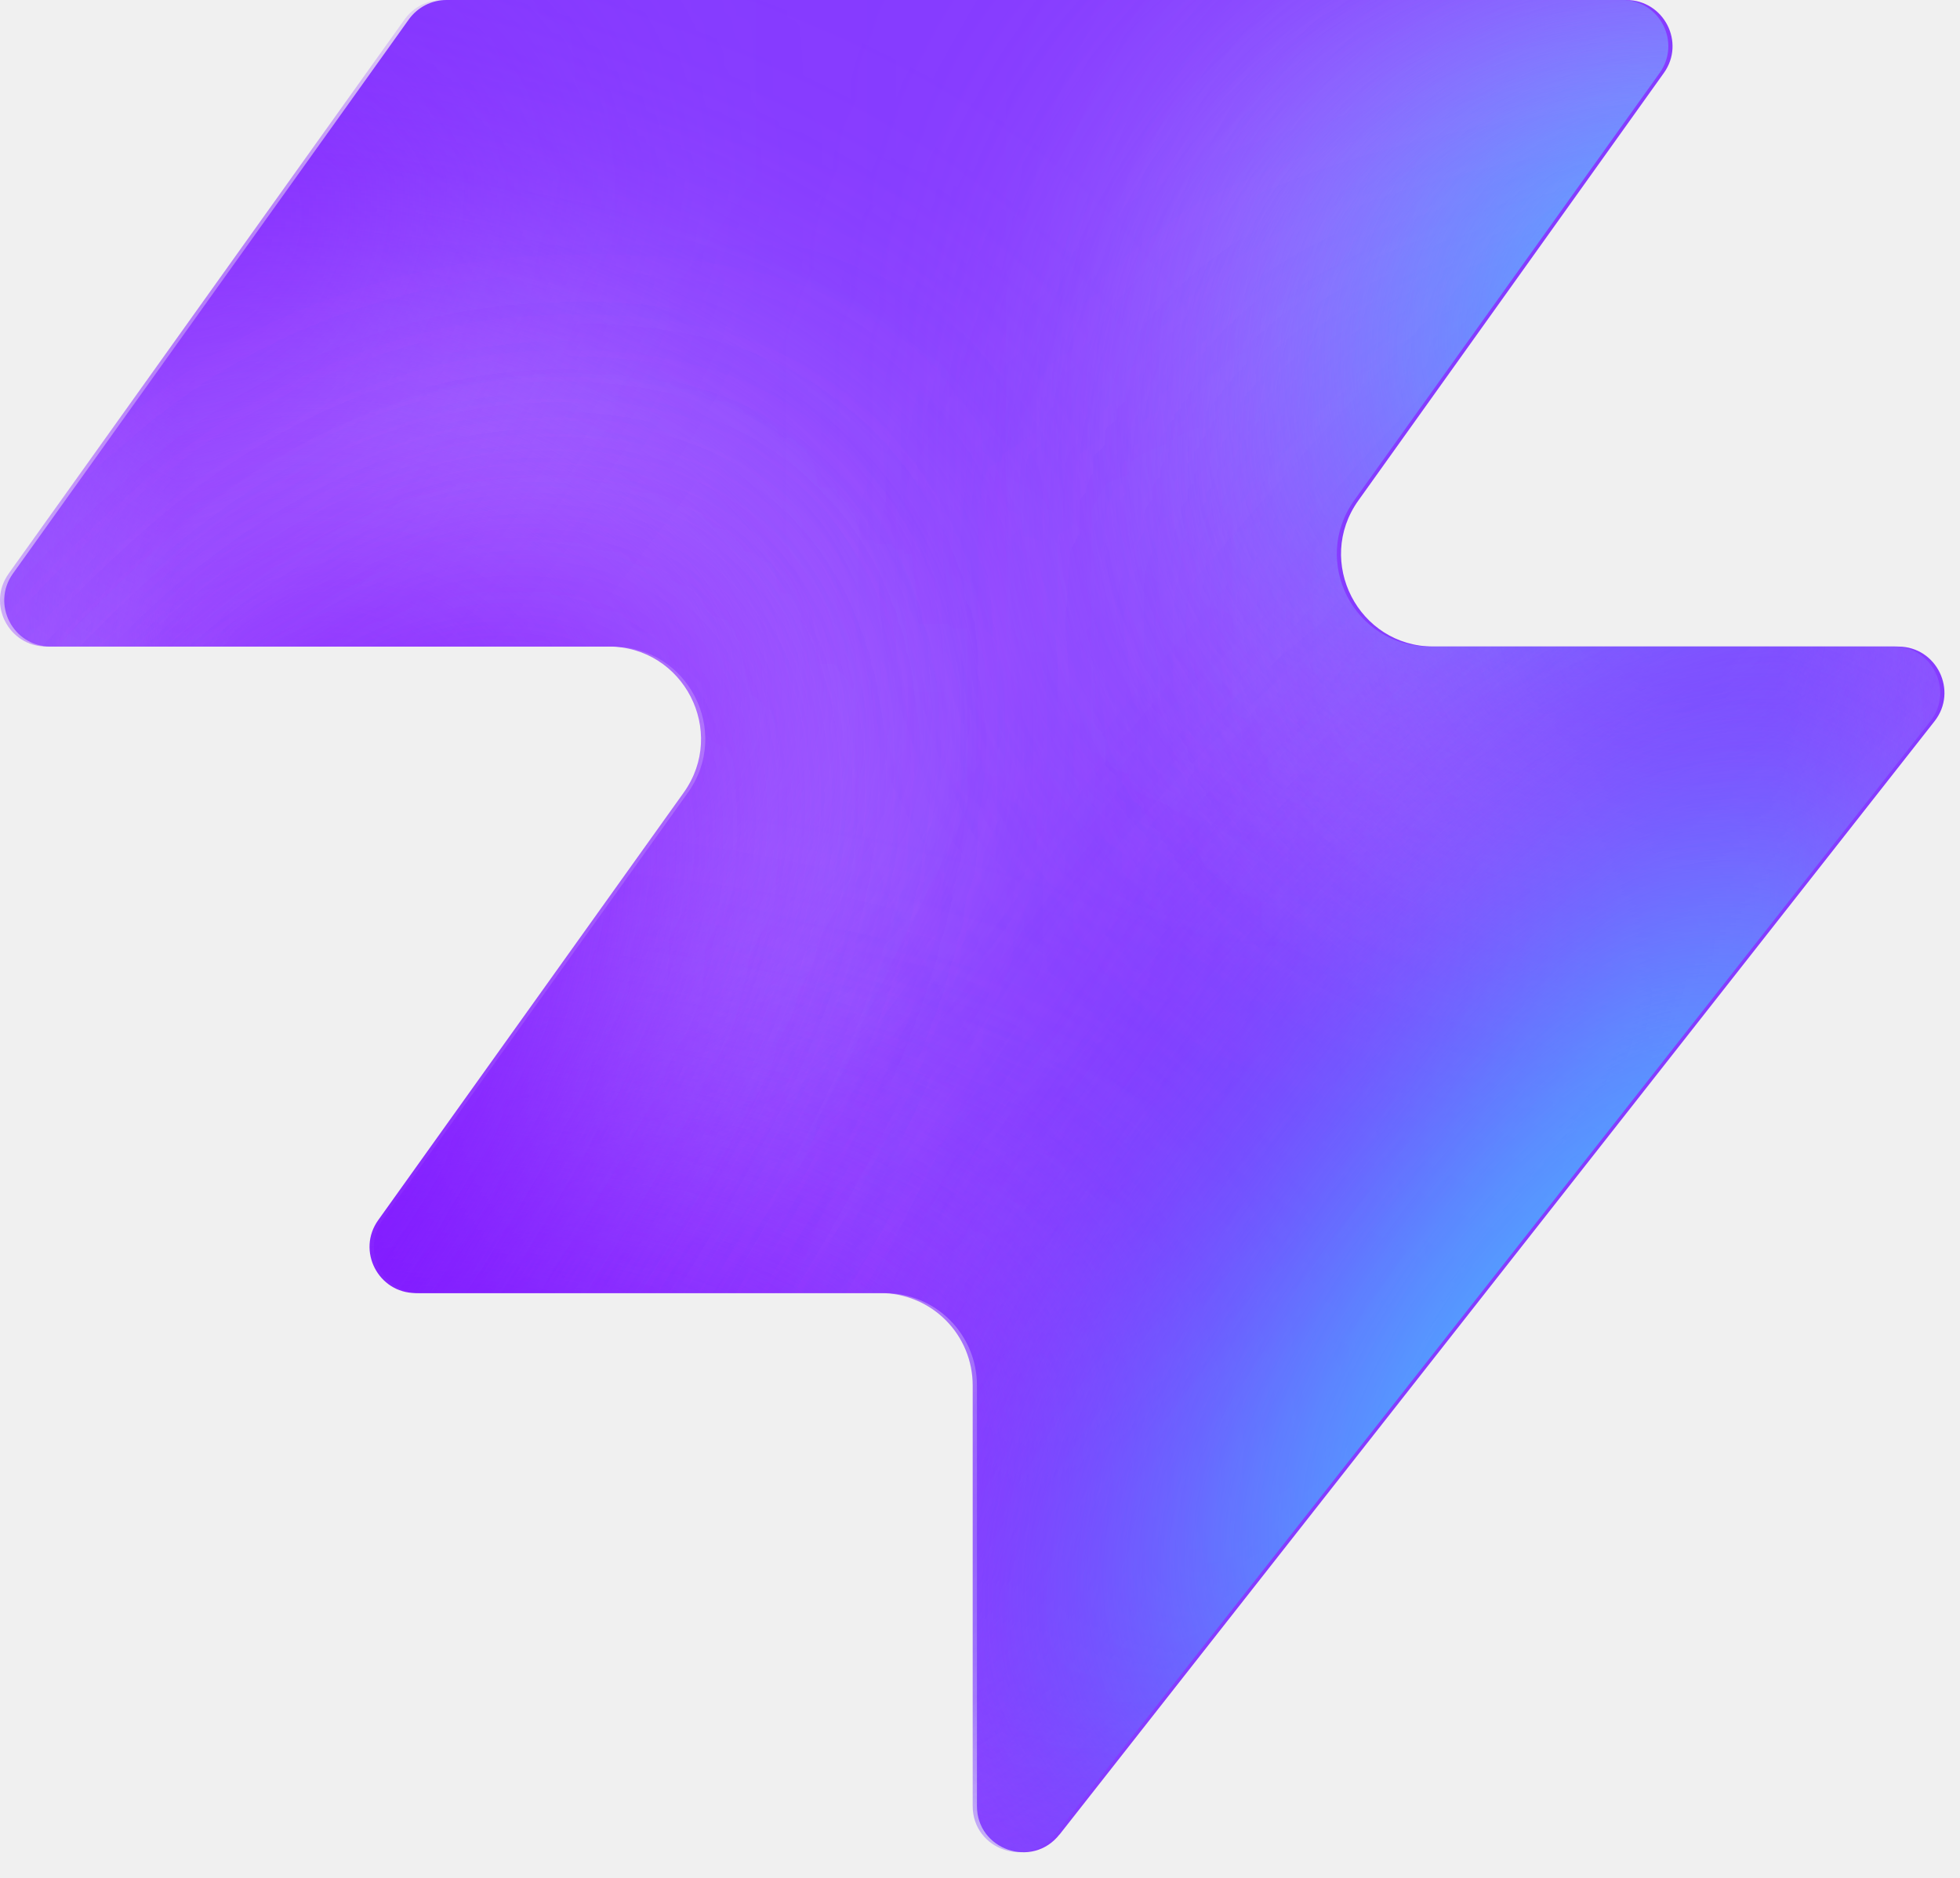
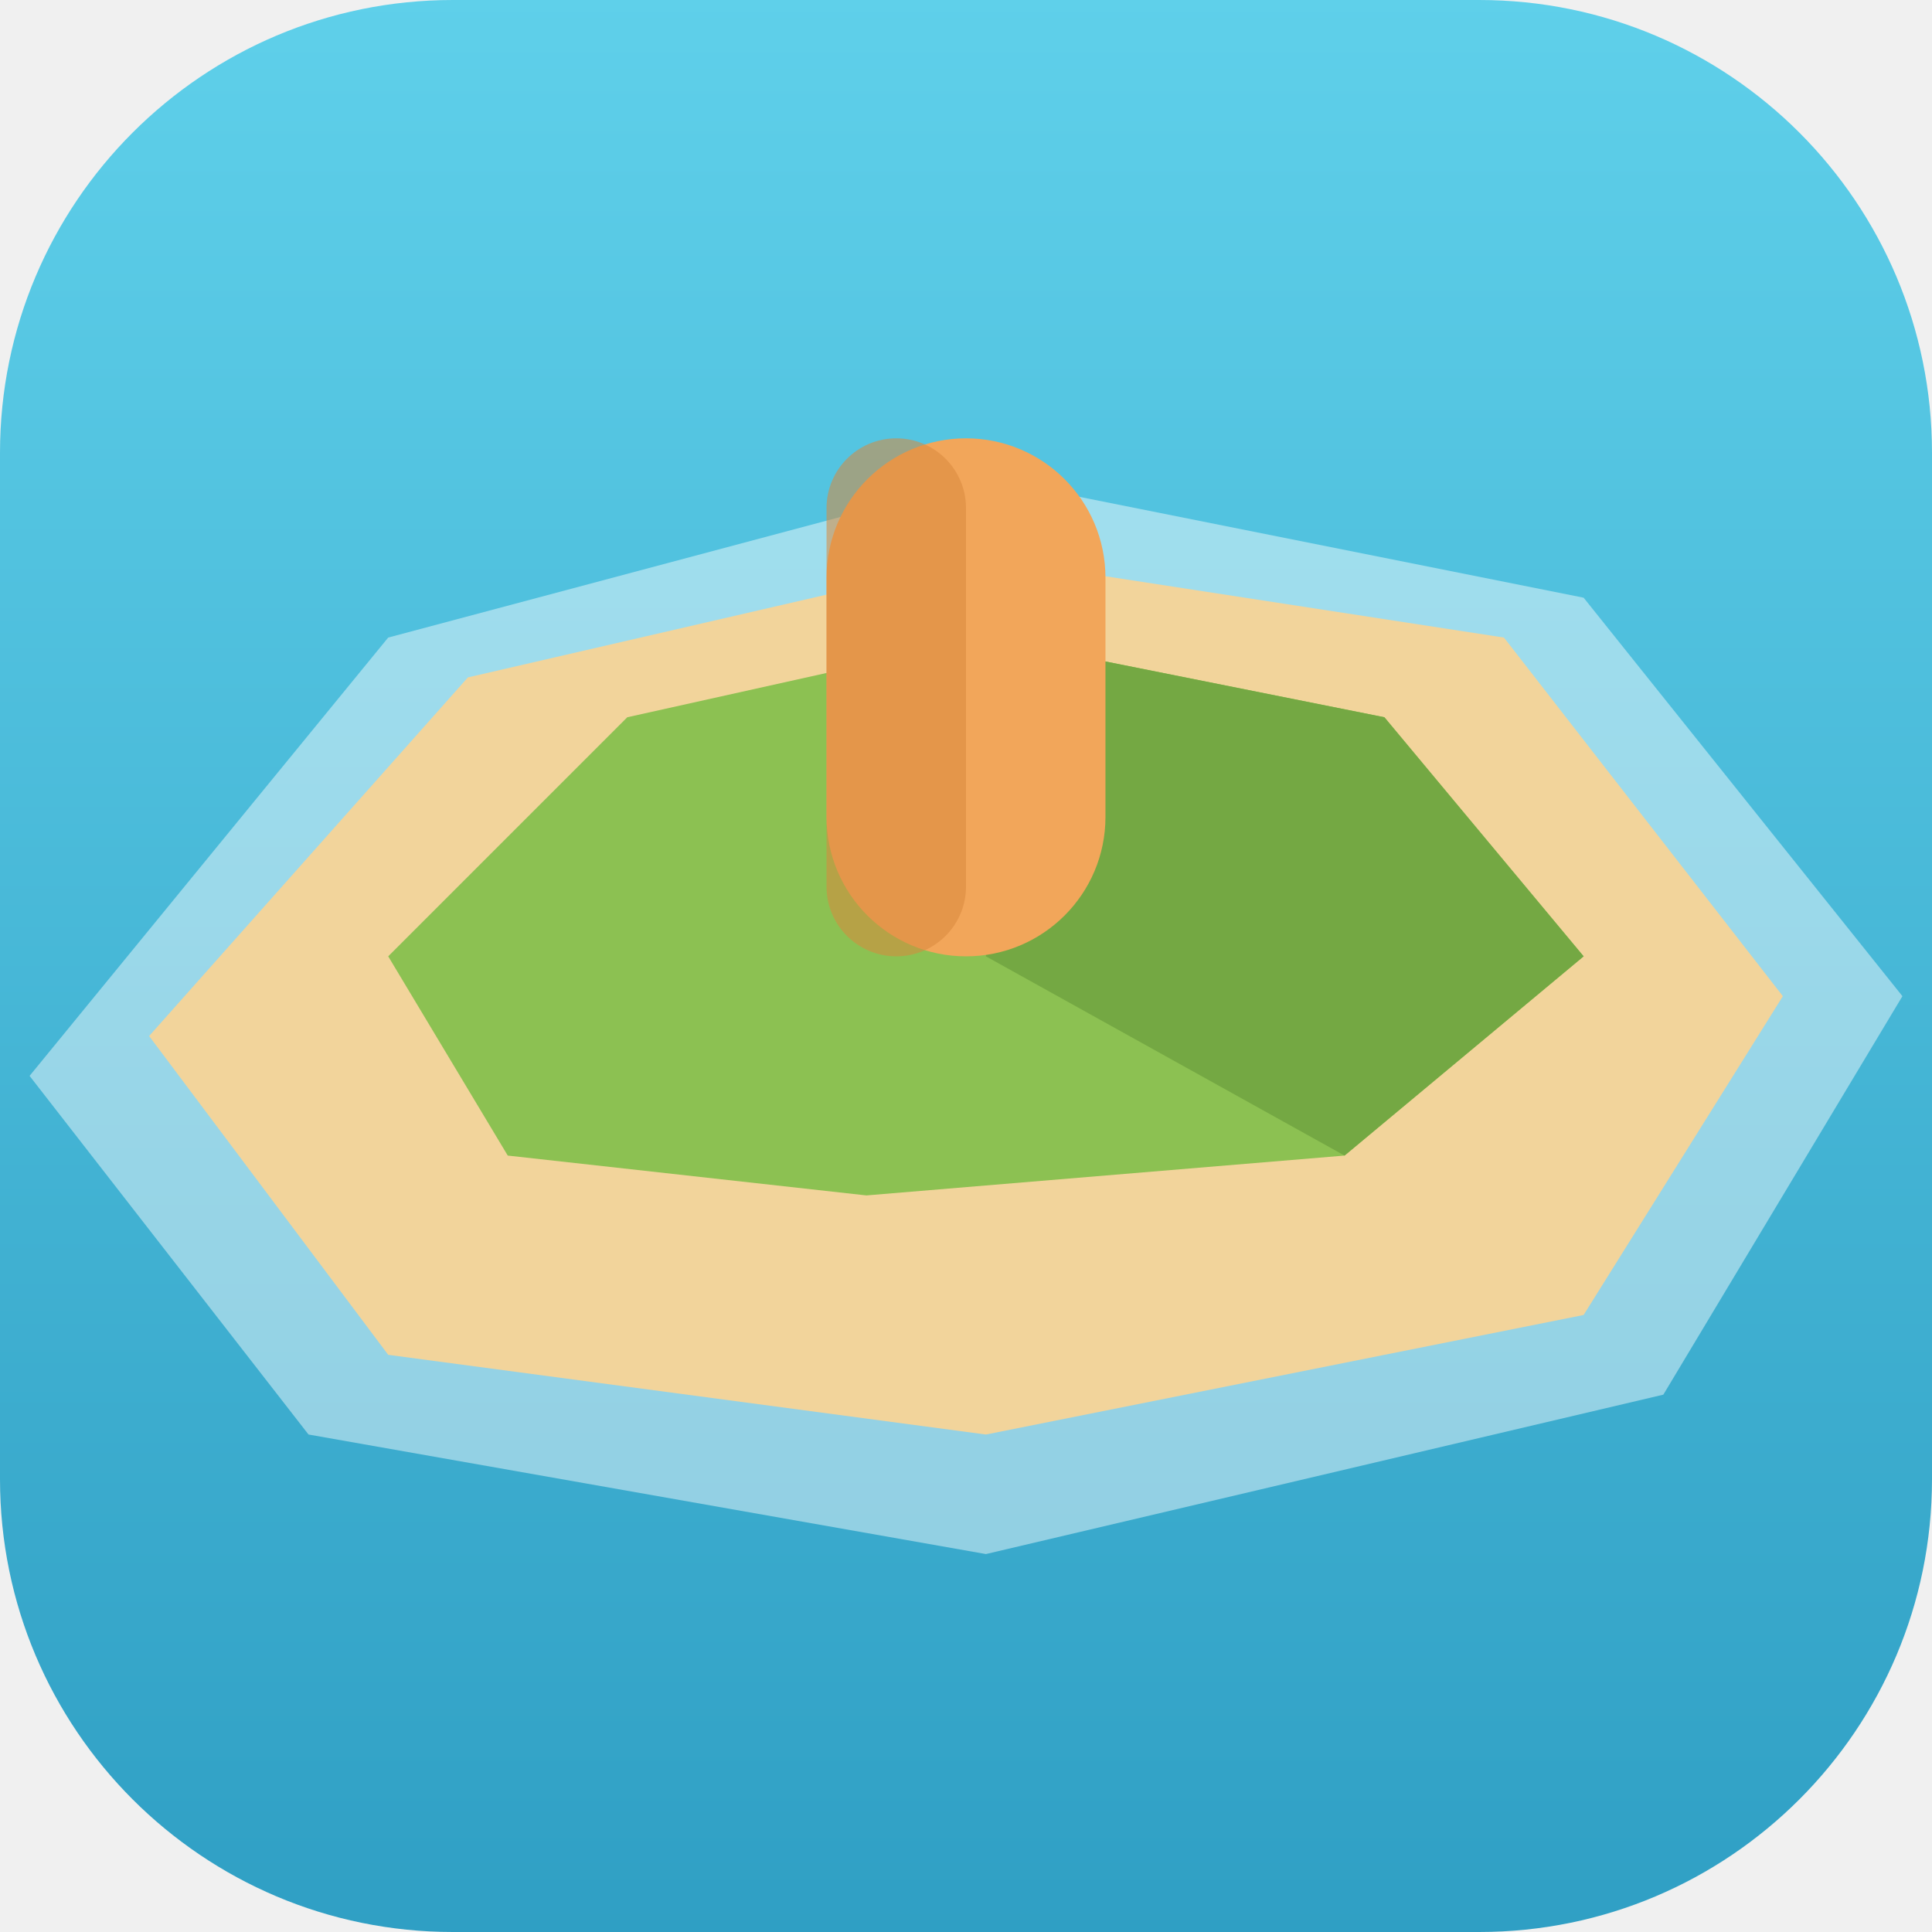
- <svg xmlns="http://www.w3.org/2000/svg" width="48" height="46" fill="none" viewBox="0 0 48 46">
-   <path fill="#863bff" d="M25.946 44.938c-.664.845-2.021.375-2.021-.698V33.937a2.26 2.26 0 0 0-2.262-2.262H10.287c-.92 0-1.456-1.04-.92-1.788l7.48-10.471c1.07-1.497 0-3.578-1.842-3.578H1.237c-.92 0-1.456-1.04-.92-1.788L10.013.474c.214-.297.556-.474.92-.474h28.894c.92 0 1.456 1.04.92 1.788l-7.48 10.471c-1.07 1.498 0 3.579 1.842 3.579h11.377c.943 0 1.473 1.088.89 1.83L25.947 44.94z" style="fill:#863bff;fill:color(display-p3 .525 .23 1);fill-opacity:1" />
-   <mask id="a" width="48" height="46" x="0" y="0" maskUnits="userSpaceOnUse" style="mask-type:alpha">
-     <path fill="#000" d="M25.842 44.938c-.664.844-2.021.375-2.021-.698V33.937a2.26 2.26 0 0 0-2.262-2.262H10.183c-.92 0-1.456-1.04-.92-1.788l7.48-10.471c1.07-1.498 0-3.579-1.842-3.579H1.133c-.92 0-1.456-1.04-.92-1.787L9.91.473c.214-.297.556-.474.92-.474h28.894c.92 0 1.456 1.04.92 1.788l-7.48 10.471c-1.07 1.498 0 3.578 1.842 3.578h11.377c.943 0 1.473 1.088.89 1.832L25.843 44.94z" style="fill:#000;fill-opacity:1" />
-   </mask>
-   <g mask="url(#a)">
-     <g filter="url(#b)">
-       <ellipse cx="5.508" cy="14.704" fill="#ede6ff" rx="5.508" ry="14.704" style="fill:#ede6ff;fill:color(display-p3 .927 .903 1);fill-opacity:1" transform="matrix(.00324 1 1 -.00324 -4.47 31.516)" />
-     </g>
-     <g filter="url(#c)">
-       <ellipse cx="10.399" cy="29.851" fill="#ede6ff" rx="10.399" ry="29.851" style="fill:#ede6ff;fill:color(display-p3 .927 .903 1);fill-opacity:1" transform="matrix(.00324 1 1 -.00324 -39.328 7.883)" />
-     </g>
-     <g filter="url(#d)">
-       <ellipse cx="5.508" cy="30.487" fill="#7e14ff" rx="5.508" ry="30.487" style="fill:#7e14ff;fill:color(display-p3 .492 .077 1);fill-opacity:1" transform="rotate(89.814 -25.913 -14.639)scale(1 -1)" />
-     </g>
-     <g filter="url(#e)">
-       <ellipse cx="5.508" cy="30.599" fill="#7e14ff" rx="5.508" ry="30.599" style="fill:#7e14ff;fill:color(display-p3 .492 .077 1);fill-opacity:1" transform="rotate(89.814 -32.644 -3.334)scale(1 -1)" />
-     </g>
-     <g filter="url(#f)">
-       <ellipse cx="5.508" cy="30.599" fill="#7e14ff" rx="5.508" ry="30.599" style="fill:#7e14ff;fill:color(display-p3 .492 .077 1);fill-opacity:1" transform="matrix(.00324 1 1 -.00324 -34.34 30.47)" />
-     </g>
-     <g filter="url(#g)">
-       <ellipse cx="14.072" cy="22.078" fill="#ede6ff" rx="14.072" ry="22.078" style="fill:#ede6ff;fill:color(display-p3 .927 .903 1);fill-opacity:1" transform="rotate(93.35 24.506 48.493)scale(-1 1)" />
-     </g>
-     <g filter="url(#h)">
-       <ellipse cx="3.47" cy="21.501" fill="#7e14ff" rx="3.47" ry="21.501" style="fill:#7e14ff;fill:color(display-p3 .492 .077 1);fill-opacity:1" transform="rotate(89.009 28.708 47.59)scale(-1 1)" />
-     </g>
-     <g filter="url(#i)">
-       <ellipse cx="3.47" cy="21.501" fill="#7e14ff" rx="3.47" ry="21.501" style="fill:#7e14ff;fill:color(display-p3 .492 .077 1);fill-opacity:1" transform="rotate(89.009 28.708 47.59)scale(-1 1)" />
-     </g>
-     <g filter="url(#j)">
-       <ellipse cx=".387" cy="8.972" fill="#7e14ff" rx="4.407" ry="29.108" style="fill:#7e14ff;fill:color(display-p3 .492 .077 1);fill-opacity:1" transform="rotate(39.51 .387 8.972)" />
-     </g>
-     <g filter="url(#k)">
-       <ellipse cx="47.523" cy="-6.092" fill="#7e14ff" rx="4.407" ry="29.108" style="fill:#7e14ff;fill:color(display-p3 .492 .077 1);fill-opacity:1" transform="rotate(37.892 47.523 -6.092)" />
-     </g>
-     <g filter="url(#l)">
-       <ellipse cx="41.412" cy="6.333" fill="#47bfff" rx="5.971" ry="9.665" style="fill:#47bfff;fill:color(display-p3 .28 .748 1);fill-opacity:1" transform="rotate(37.892 41.412 6.333)" />
-     </g>
-     <g filter="url(#m)">
-       <ellipse cx="-1.879" cy="38.332" fill="#7e14ff" rx="4.407" ry="29.108" style="fill:#7e14ff;fill:color(display-p3 .492 .077 1);fill-opacity:1" transform="rotate(37.892 -1.88 38.332)" />
-     </g>
-     <g filter="url(#n)">
-       <ellipse cx="-1.879" cy="38.332" fill="#7e14ff" rx="4.407" ry="29.108" style="fill:#7e14ff;fill:color(display-p3 .492 .077 1);fill-opacity:1" transform="rotate(37.892 -1.88 38.332)" />
-     </g>
-     <g filter="url(#o)">
-       <ellipse cx="35.651" cy="29.907" fill="#7e14ff" rx="4.407" ry="29.108" style="fill:#7e14ff;fill:color(display-p3 .492 .077 1);fill-opacity:1" transform="rotate(37.892 35.651 29.907)" />
-     </g>
-     <g filter="url(#p)">
-       <ellipse cx="38.418" cy="32.4" fill="#47bfff" rx="5.971" ry="15.297" style="fill:#47bfff;fill:color(display-p3 .28 .748 1);fill-opacity:1" transform="rotate(37.892 38.418 32.4)" />
-     </g>
+ <svg xmlns="http://www.w3.org/2000/svg" viewBox="0 0 64 64">
+   <defs>
+     <linearGradient id="sea" x1="0" y1="0" x2="0" y2="1">
+       <stop offset="0" stop-color="#5fd0ea" />
+       <stop offset="1" stop-color="#2f9fc4" />
+     </linearGradient>
+   </defs>
+   <rect width="64" height="64" rx="15" fill="url(#sea)" />
+   <g transform="translate(32 33) scale(1.32) translate(-32.5 -36)">
+     <path d="M9 38 18 27 33 23 48 26 56 36 50 46 33 50 16 47Z" fill="#fff" opacity=".45" />
+     <path d="M12 37 20 28 33 25 46 27 53 36 48 44 33 47 18 45Z" fill="#f2d49b" />
+     <path d="M18 35 24 29 33 27 43 29 48 35 42 40 30 41 21 40Z" fill="#8cc152" />
+     <path d="M33 27 43 29 48 35 42 40 33 35Z" fill="#74a843" />
+     <rect x="29" y="22" width="7" height="13" rx="3.5" fill="#f2a65a" />
+     <rect x="29" y="22" width="3.5" height="13" rx="1.75" fill="#d9883d" opacity=".55" />
  </g>
-   <defs>
-     <filter id="b" width="60.045" height="41.654" x="-19.77" y="16.149" color-interpolation-filters="sRGB" filterUnits="userSpaceOnUse">
-       <feFlood flood-opacity="0" result="BackgroundImageFix" />
-       <feBlend in="SourceGraphic" in2="BackgroundImageFix" result="shape" />
-       <feGaussianBlur result="effect1_foregroundBlur_2002_17158" stdDeviation="7.659" />
-     </filter>
-     <filter id="c" width="90.34" height="51.437" x="-54.613" y="-7.533" color-interpolation-filters="sRGB" filterUnits="userSpaceOnUse">
-       <feFlood flood-opacity="0" result="BackgroundImageFix" />
-       <feBlend in="SourceGraphic" in2="BackgroundImageFix" result="shape" />
-       <feGaussianBlur result="effect1_foregroundBlur_2002_17158" stdDeviation="7.659" />
-     </filter>
-     <filter id="d" width="79.355" height="29.4" x="-49.64" y="2.03" color-interpolation-filters="sRGB" filterUnits="userSpaceOnUse">
-       <feFlood flood-opacity="0" result="BackgroundImageFix" />
-       <feBlend in="SourceGraphic" in2="BackgroundImageFix" result="shape" />
-       <feGaussianBlur result="effect1_foregroundBlur_2002_17158" stdDeviation="4.596" />
-     </filter>
-     <filter id="e" width="79.579" height="29.4" x="-45.045" y="20.029" color-interpolation-filters="sRGB" filterUnits="userSpaceOnUse">
-       <feFlood flood-opacity="0" result="BackgroundImageFix" />
-       <feBlend in="SourceGraphic" in2="BackgroundImageFix" result="shape" />
-       <feGaussianBlur result="effect1_foregroundBlur_2002_17158" stdDeviation="4.596" />
-     </filter>
-     <filter id="f" width="79.579" height="29.4" x="-43.513" y="21.178" color-interpolation-filters="sRGB" filterUnits="userSpaceOnUse">
-       <feFlood flood-opacity="0" result="BackgroundImageFix" />
-       <feBlend in="SourceGraphic" in2="BackgroundImageFix" result="shape" />
-       <feGaussianBlur result="effect1_foregroundBlur_2002_17158" stdDeviation="4.596" />
-     </filter>
-     <filter id="g" width="74.749" height="58.852" x="15.756" y="-17.901" color-interpolation-filters="sRGB" filterUnits="userSpaceOnUse">
-       <feFlood flood-opacity="0" result="BackgroundImageFix" />
-       <feBlend in="SourceGraphic" in2="BackgroundImageFix" result="shape" />
-       <feGaussianBlur result="effect1_foregroundBlur_2002_17158" stdDeviation="7.659" />
-     </filter>
-     <filter id="h" width="61.377" height="25.362" x="23.548" y="2.284" color-interpolation-filters="sRGB" filterUnits="userSpaceOnUse">
-       <feFlood flood-opacity="0" result="BackgroundImageFix" />
-       <feBlend in="SourceGraphic" in2="BackgroundImageFix" result="shape" />
-       <feGaussianBlur result="effect1_foregroundBlur_2002_17158" stdDeviation="4.596" />
-     </filter>
-     <filter id="i" width="61.377" height="25.362" x="23.548" y="2.284" color-interpolation-filters="sRGB" filterUnits="userSpaceOnUse">
-       <feFlood flood-opacity="0" result="BackgroundImageFix" />
-       <feBlend in="SourceGraphic" in2="BackgroundImageFix" result="shape" />
-       <feGaussianBlur result="effect1_foregroundBlur_2002_17158" stdDeviation="4.596" />
-     </filter>
-     <filter id="j" width="56.045" height="63.649" x="-27.636" y="-22.853" color-interpolation-filters="sRGB" filterUnits="userSpaceOnUse">
-       <feFlood flood-opacity="0" result="BackgroundImageFix" />
-       <feBlend in="SourceGraphic" in2="BackgroundImageFix" result="shape" />
-       <feGaussianBlur result="effect1_foregroundBlur_2002_17158" stdDeviation="4.596" />
-     </filter>
-     <filter id="k" width="54.814" height="64.646" x="20.116" y="-38.415" color-interpolation-filters="sRGB" filterUnits="userSpaceOnUse">
-       <feFlood flood-opacity="0" result="BackgroundImageFix" />
-       <feBlend in="SourceGraphic" in2="BackgroundImageFix" result="shape" />
-       <feGaussianBlur result="effect1_foregroundBlur_2002_17158" stdDeviation="4.596" />
-     </filter>
-     <filter id="l" width="33.541" height="35.313" x="24.641" y="-11.323" color-interpolation-filters="sRGB" filterUnits="userSpaceOnUse">
-       <feFlood flood-opacity="0" result="BackgroundImageFix" />
-       <feBlend in="SourceGraphic" in2="BackgroundImageFix" result="shape" />
-       <feGaussianBlur result="effect1_foregroundBlur_2002_17158" stdDeviation="4.596" />
-     </filter>
-     <filter id="m" width="54.814" height="64.646" x="-29.286" y="6.009" color-interpolation-filters="sRGB" filterUnits="userSpaceOnUse">
-       <feFlood flood-opacity="0" result="BackgroundImageFix" />
-       <feBlend in="SourceGraphic" in2="BackgroundImageFix" result="shape" />
-       <feGaussianBlur result="effect1_foregroundBlur_2002_17158" stdDeviation="4.596" />
-     </filter>
-     <filter id="n" width="54.814" height="64.646" x="-29.286" y="6.009" color-interpolation-filters="sRGB" filterUnits="userSpaceOnUse">
-       <feFlood flood-opacity="0" result="BackgroundImageFix" />
-       <feBlend in="SourceGraphic" in2="BackgroundImageFix" result="shape" />
-       <feGaussianBlur result="effect1_foregroundBlur_2002_17158" stdDeviation="4.596" />
-     </filter>
-     <filter id="o" width="54.814" height="64.646" x="8.244" y="-2.416" color-interpolation-filters="sRGB" filterUnits="userSpaceOnUse">
-       <feFlood flood-opacity="0" result="BackgroundImageFix" />
-       <feBlend in="SourceGraphic" in2="BackgroundImageFix" result="shape" />
-       <feGaussianBlur result="effect1_foregroundBlur_2002_17158" stdDeviation="4.596" />
-     </filter>
-     <filter id="p" width="39.409" height="43.623" x="18.713" y="10.588" color-interpolation-filters="sRGB" filterUnits="userSpaceOnUse">
-       <feFlood flood-opacity="0" result="BackgroundImageFix" />
-       <feBlend in="SourceGraphic" in2="BackgroundImageFix" result="shape" />
-       <feGaussianBlur result="effect1_foregroundBlur_2002_17158" stdDeviation="4.596" />
-     </filter>
-   </defs>
</svg>
